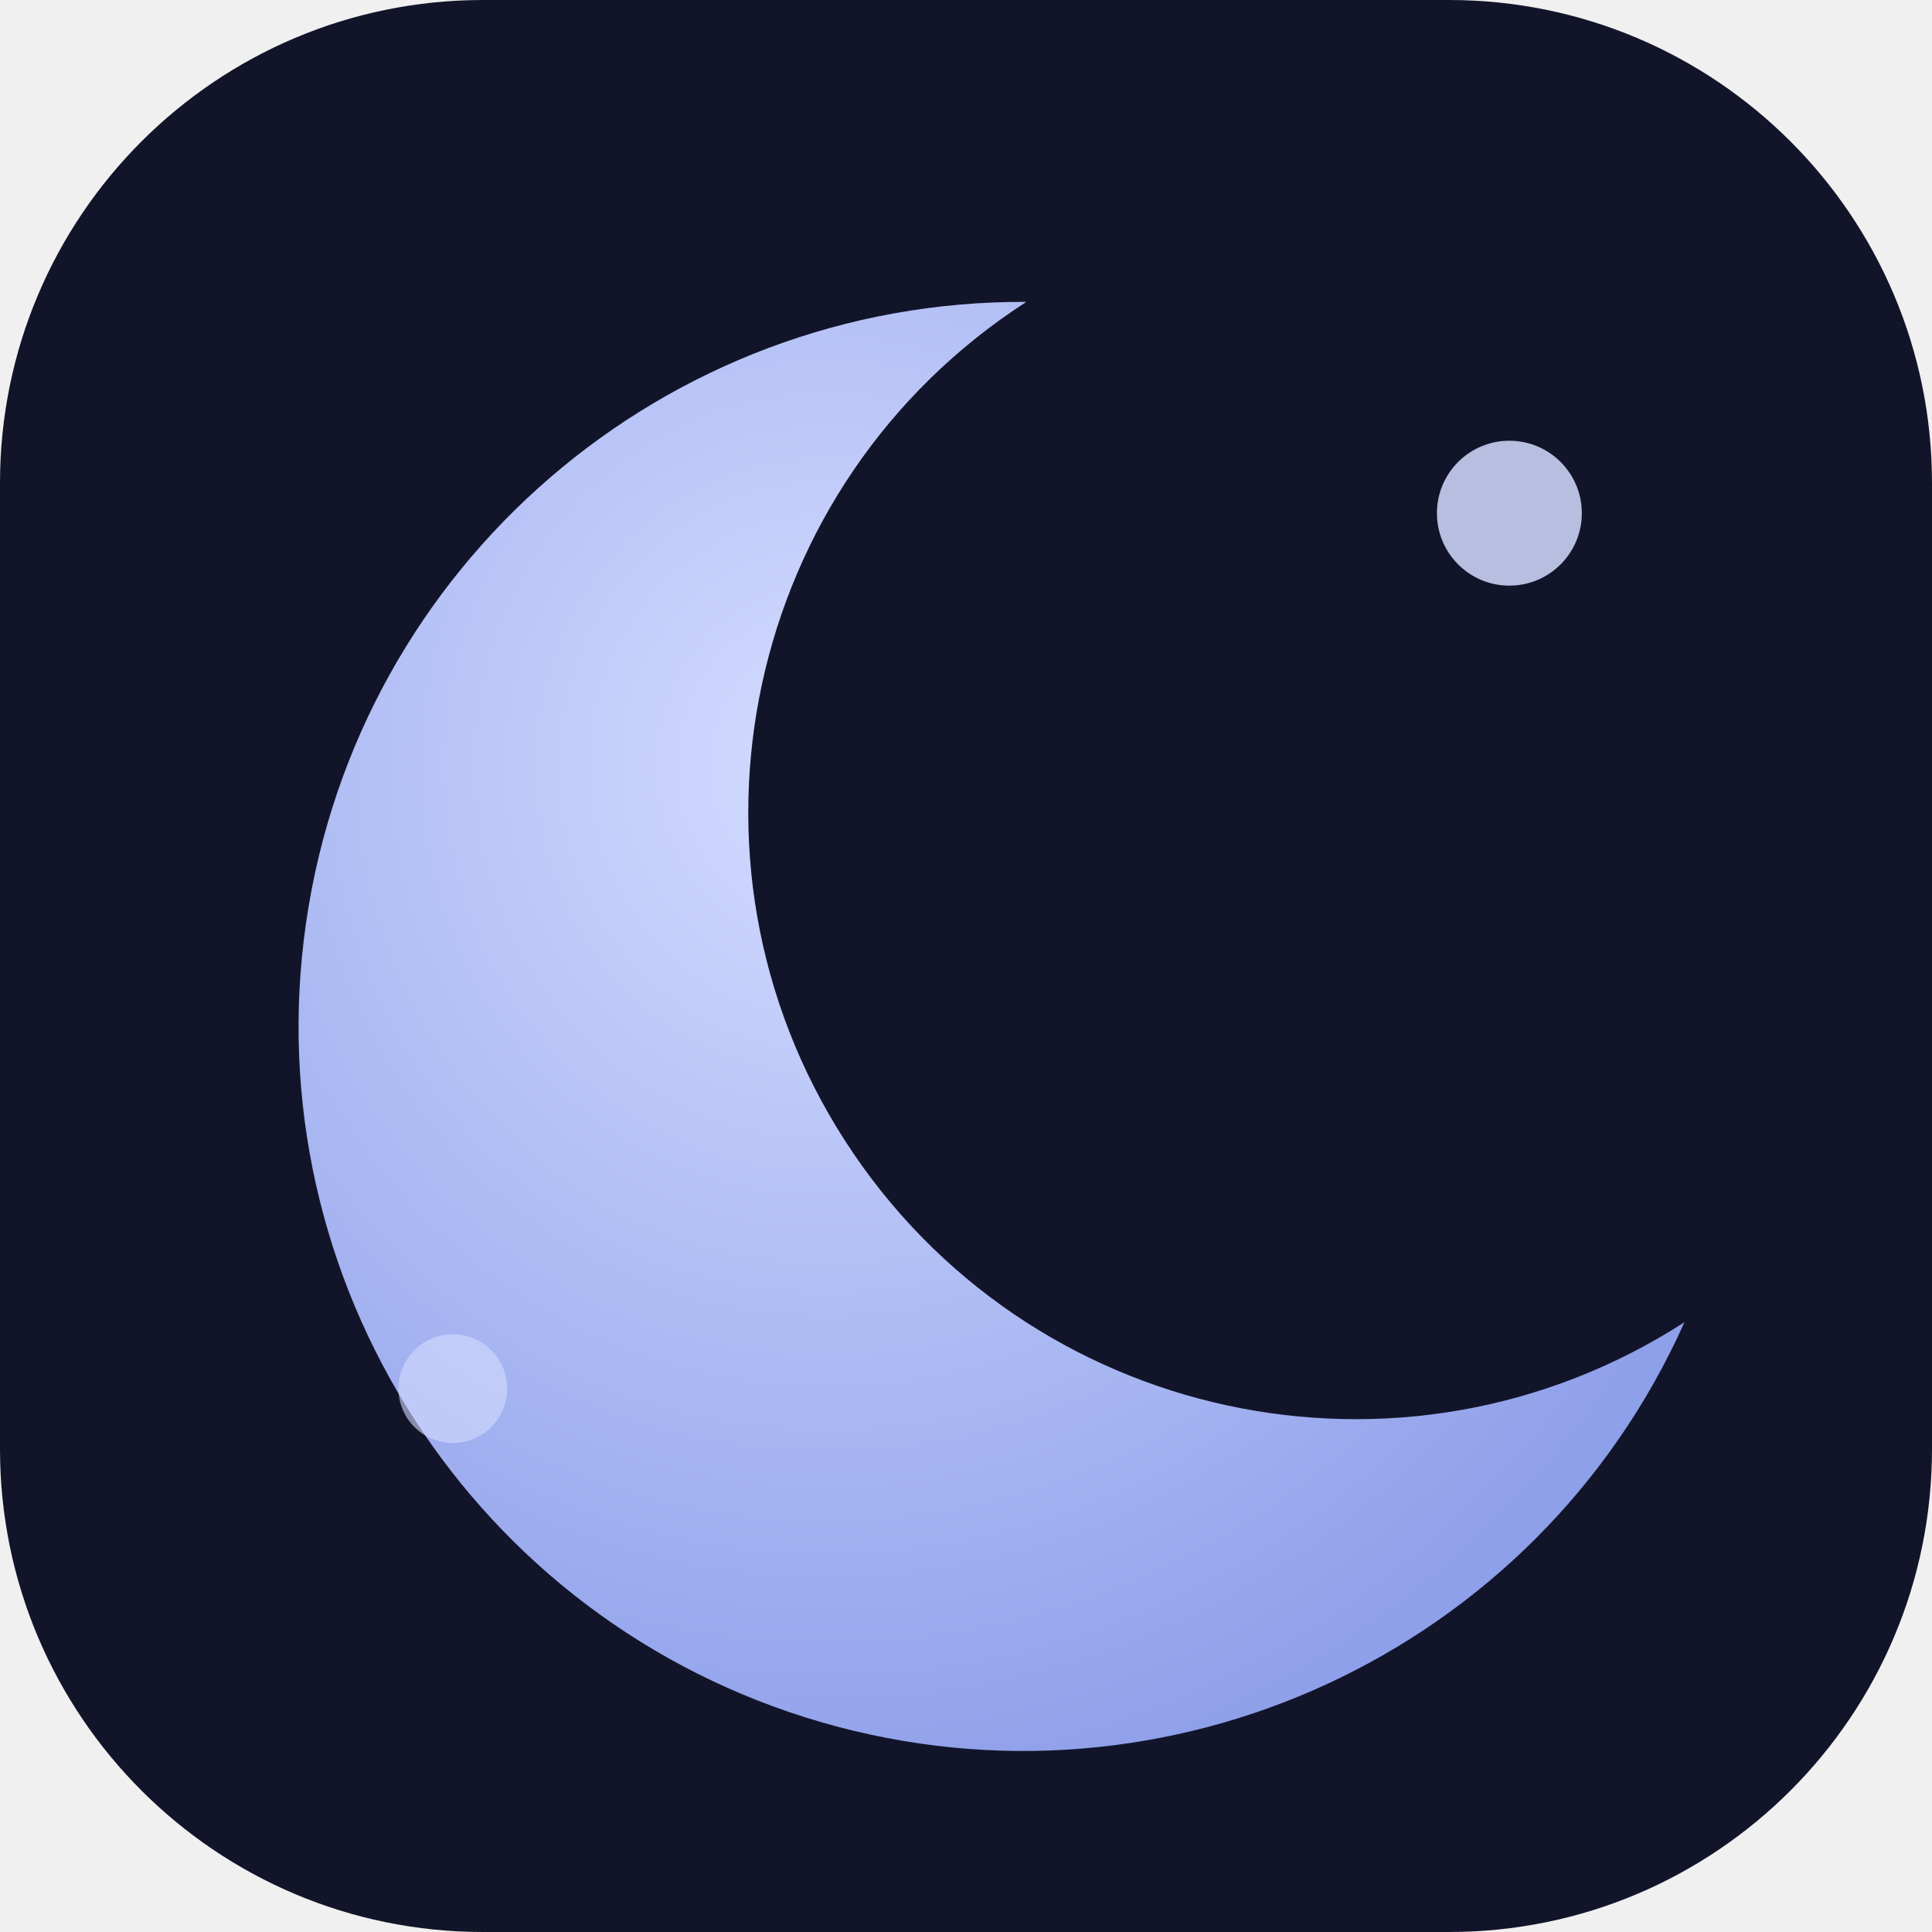
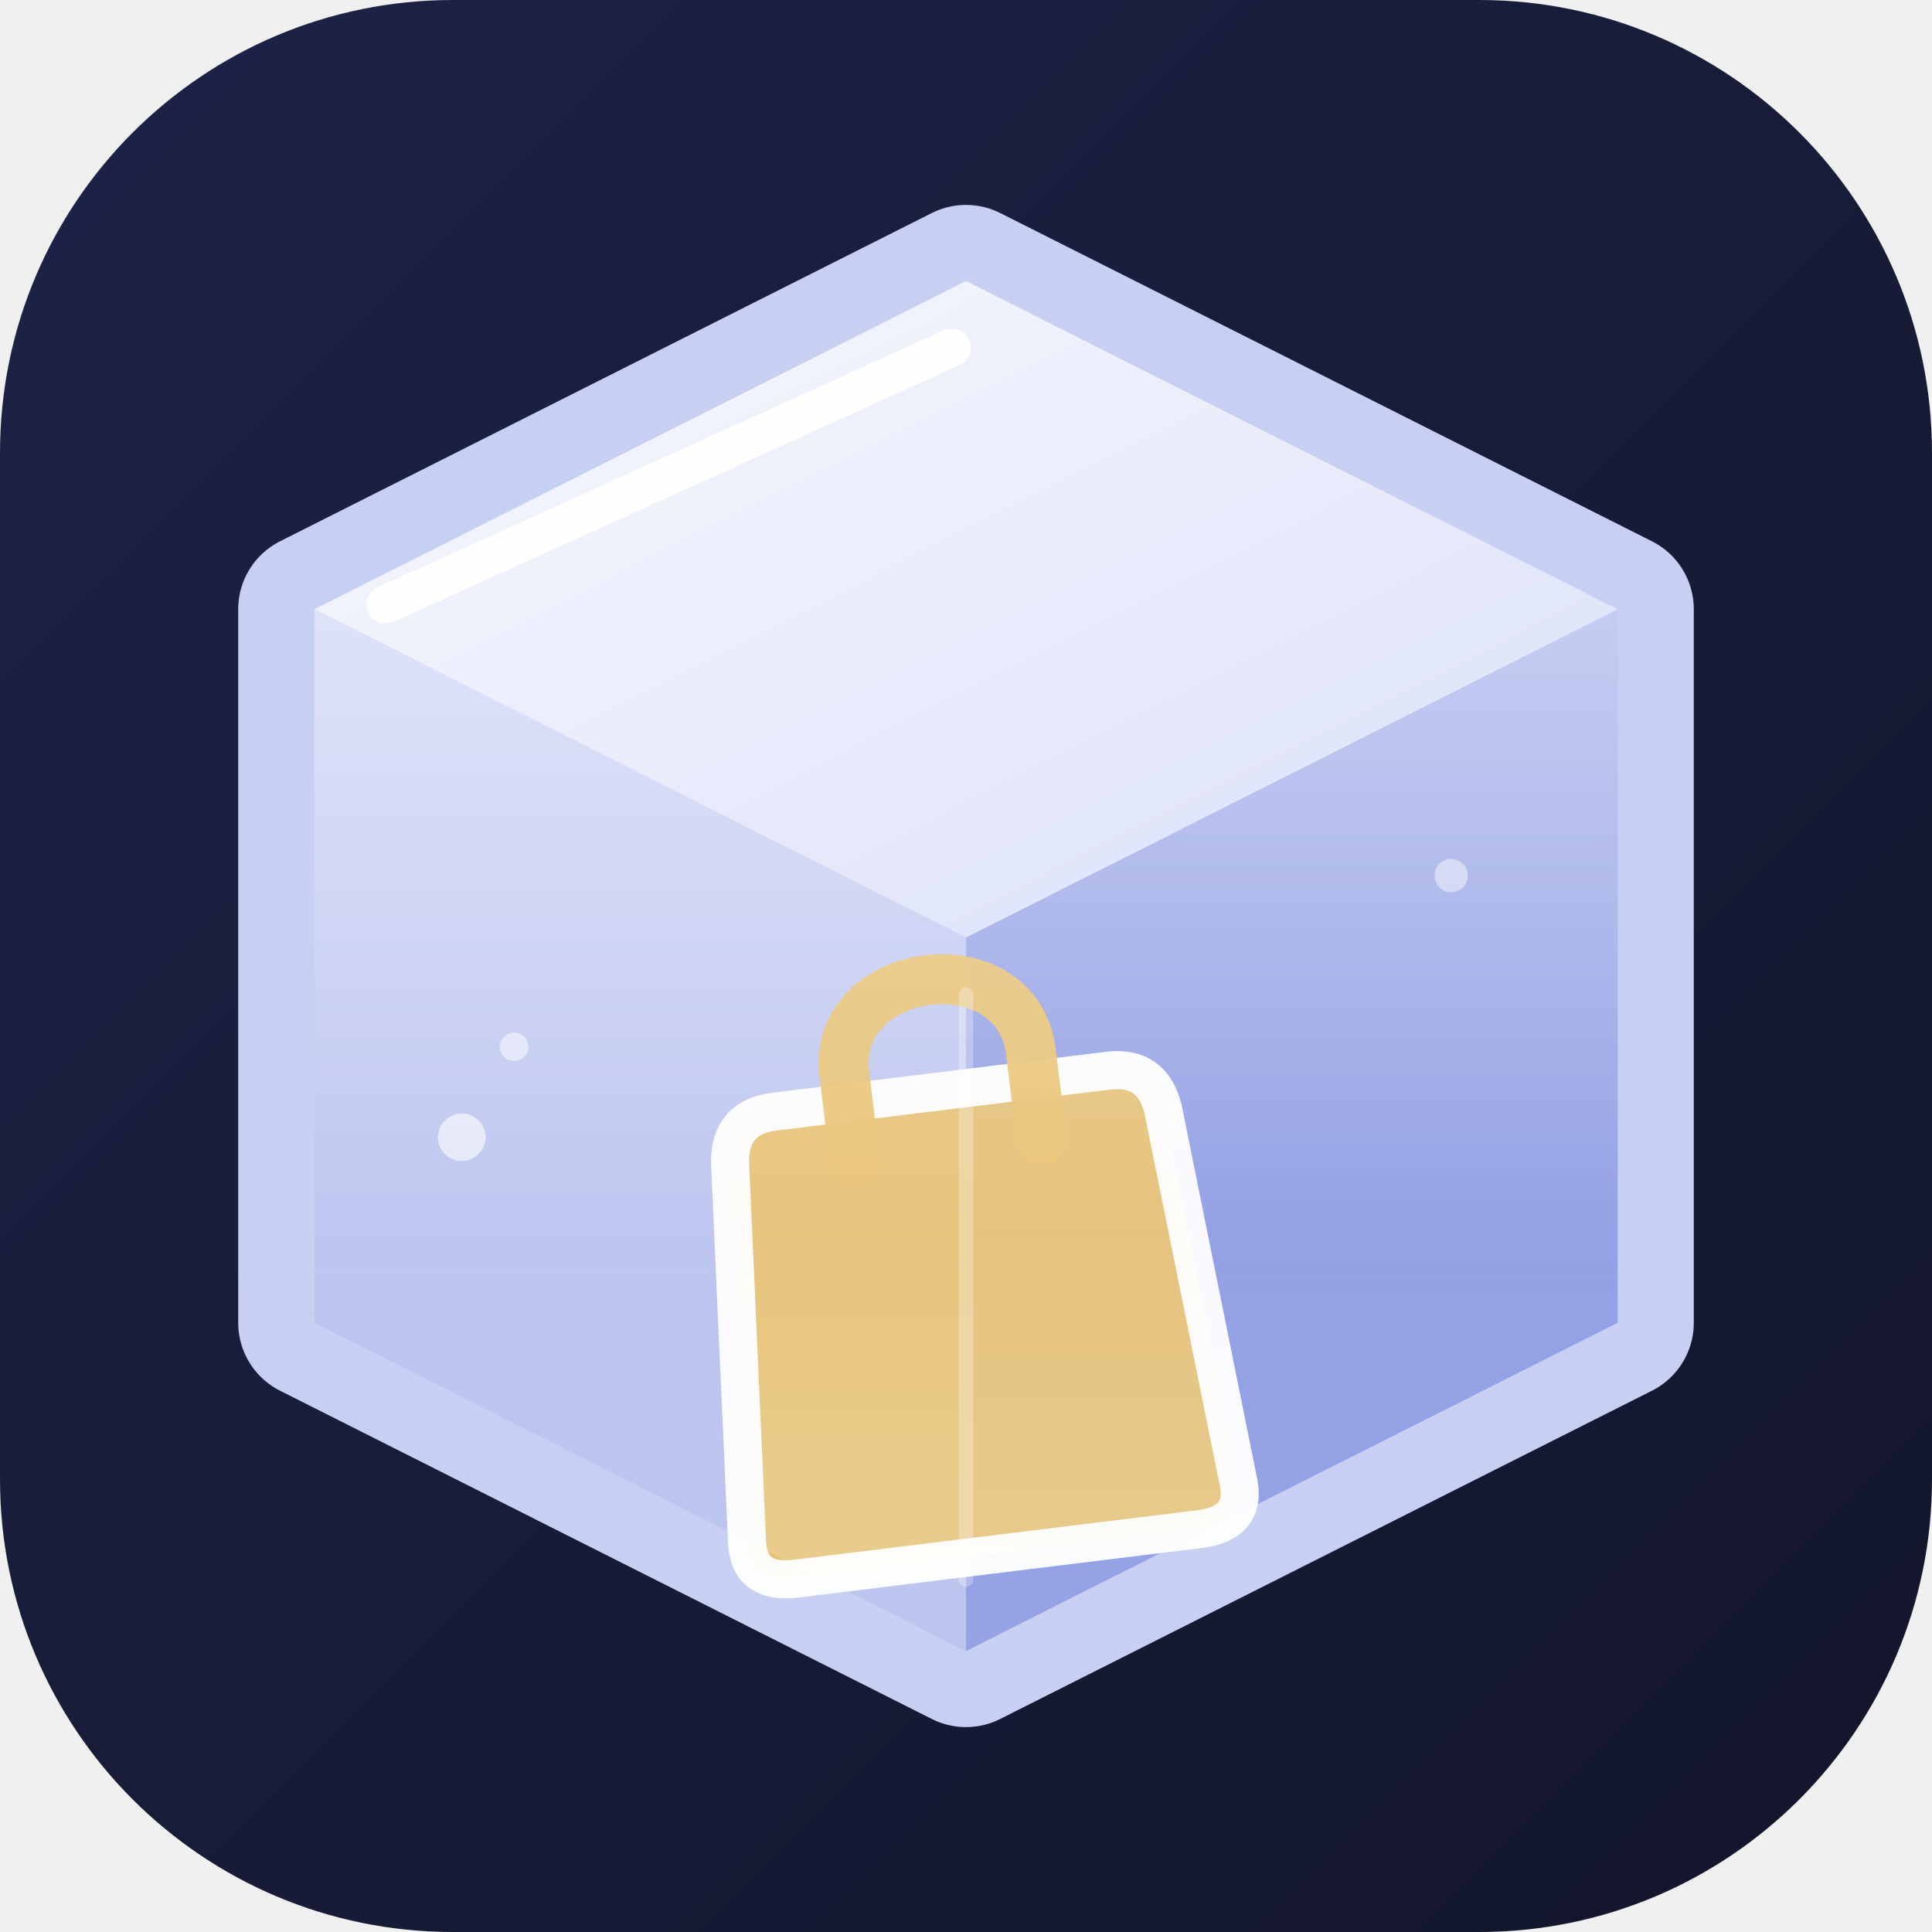
<svg xmlns="http://www.w3.org/2000/svg" viewBox="0 0 64 64">
  <defs>
-     <radialGradient id="g" cx="38%" cy="32%" r="72%">
-       <stop offset="0" stop-color="#D3DCFF" />
-       <stop offset="1" stop-color="#8FA0EA" />
-     </radialGradient>
+     <linearGradient id="bg" x1="0" y1="0" x2="1" y2="1">
+       <stop offset="0" stop-color="#1D2347" />
+       <stop offset="1" stop-color="#12152A" />
+     </linearGradient>
  </defs>
-   <rect width="64" height="64" rx="16" fill="#12152A" />
-   <path d="M34 10a24 24 0 1 0 21.8 33.8A19.6 19.6 0 0 1 34 10Z" fill="url(#g)" />
-   <circle cx="50" cy="17" r="2.4" fill="#D3DCFF" opacity=".85" />
-   <circle cx="15" cy="46" r="1.8" fill="#D3DCFF" opacity=".6" />
+   <rect width="64" height="64" rx="15" fill="url(#bg)" />
+   <svg x="6" y="6" width="52" height="52" viewBox="182 208 660 660">
+     <defs>
+       <linearGradient id="top" x1="0" y1="0" x2="1" y2="1">
+         <stop offset="0" stop-color="#F7F8FE" />
+         <stop offset="1" stop-color="#DBE0F8" />
+       </linearGradient>
+       <linearGradient id="left" x1="0" y1="0" x2="0" y2="1">
+         <stop offset="0" stop-color="#CDD4F4" />
+         <stop offset="1" stop-color="#ACB7EB" />
+       </linearGradient>
+       <linearGradient id="right" x1="0" y1="0" x2="0" y2="1">
+         <stop offset="0" stop-color="#A7B2EA" />
+         <stop offset="1" stop-color="#7B8CDE" />
+       </linearGradient>
+       <linearGradient id="frost" x1="0" y1="0" x2="0" y2="1">
+         <stop offset="0" stop-color="#FFFFFF" stop-opacity="0.34" />
+         <stop offset="0.6" stop-color="#FFFFFF" stop-opacity="0.06" />
+         <stop offset="1" stop-color="#FFFFFF" stop-opacity="0.2" />
+       </linearGradient>
+     </defs>
+     <polygon points="512,250 786,388 786,688 512,826 238,688 238,388" fill="#C7CFF2" stroke="#C7CFF2" stroke-width="64" stroke-linejoin="round" />
+     <polygon points="238,388 512,526 512,826 238,688" fill="url(#left)" />
+     <polygon points="512,526 786,388 786,688 512,826" fill="url(#right)" />
+     <g transform="rotate(-7 512 676)">
+       <path d="M441.3 590.0L582.7 590.0Q601.4 590.0 603.7 608.7L616.0 767.3Q618.0 786.0 597.3 786.0L426.7 786.0Q406.0 786.0 408.0 767.3L420.3 608.7Q422.6 590.0 441.3 590.0Z" fill="#E8C170" fill-opacity="0.95" stroke="#FFFFFF" stroke-opacity="0.95" stroke-width="16" stroke-linejoin="round" />
+       <path d="M472.5 615.5V578.2C472.5 531.2 551.5 531.2 551.5 578.2V615.5" stroke="#E8C170" stroke-opacity="0.95" stroke-width="21" stroke-linecap="round" fill="none" />
+     </g>
+     <polygon points="238,388 512,526 512,826 238,688" fill="url(#frost)" />
+     <polygon points="512,526 786,388 786,688 512,826" fill="url(#frost)" />
+     <polygon points="512,250 786,388 512,526 238,388" fill="url(#top)" />
+     <path d="M268 386L506 278" stroke="#FFFFFF" stroke-opacity="0.95" stroke-width="16" stroke-linecap="round" />
+     <path d="M512 550V796" stroke="#FFFFFF" stroke-opacity="0.28" stroke-width="6" stroke-linecap="round" />
+     <circle cx="300" cy="610" r="10" fill="#FFFFFF" fill-opacity="0.6" />
+     <circle cx="322" cy="572" r="6" fill="#FFFFFF" fill-opacity="0.5" />
+     <circle cx="716" cy="500" r="7" fill="#FFFFFF" fill-opacity="0.45" />
+   </svg>
</svg>
